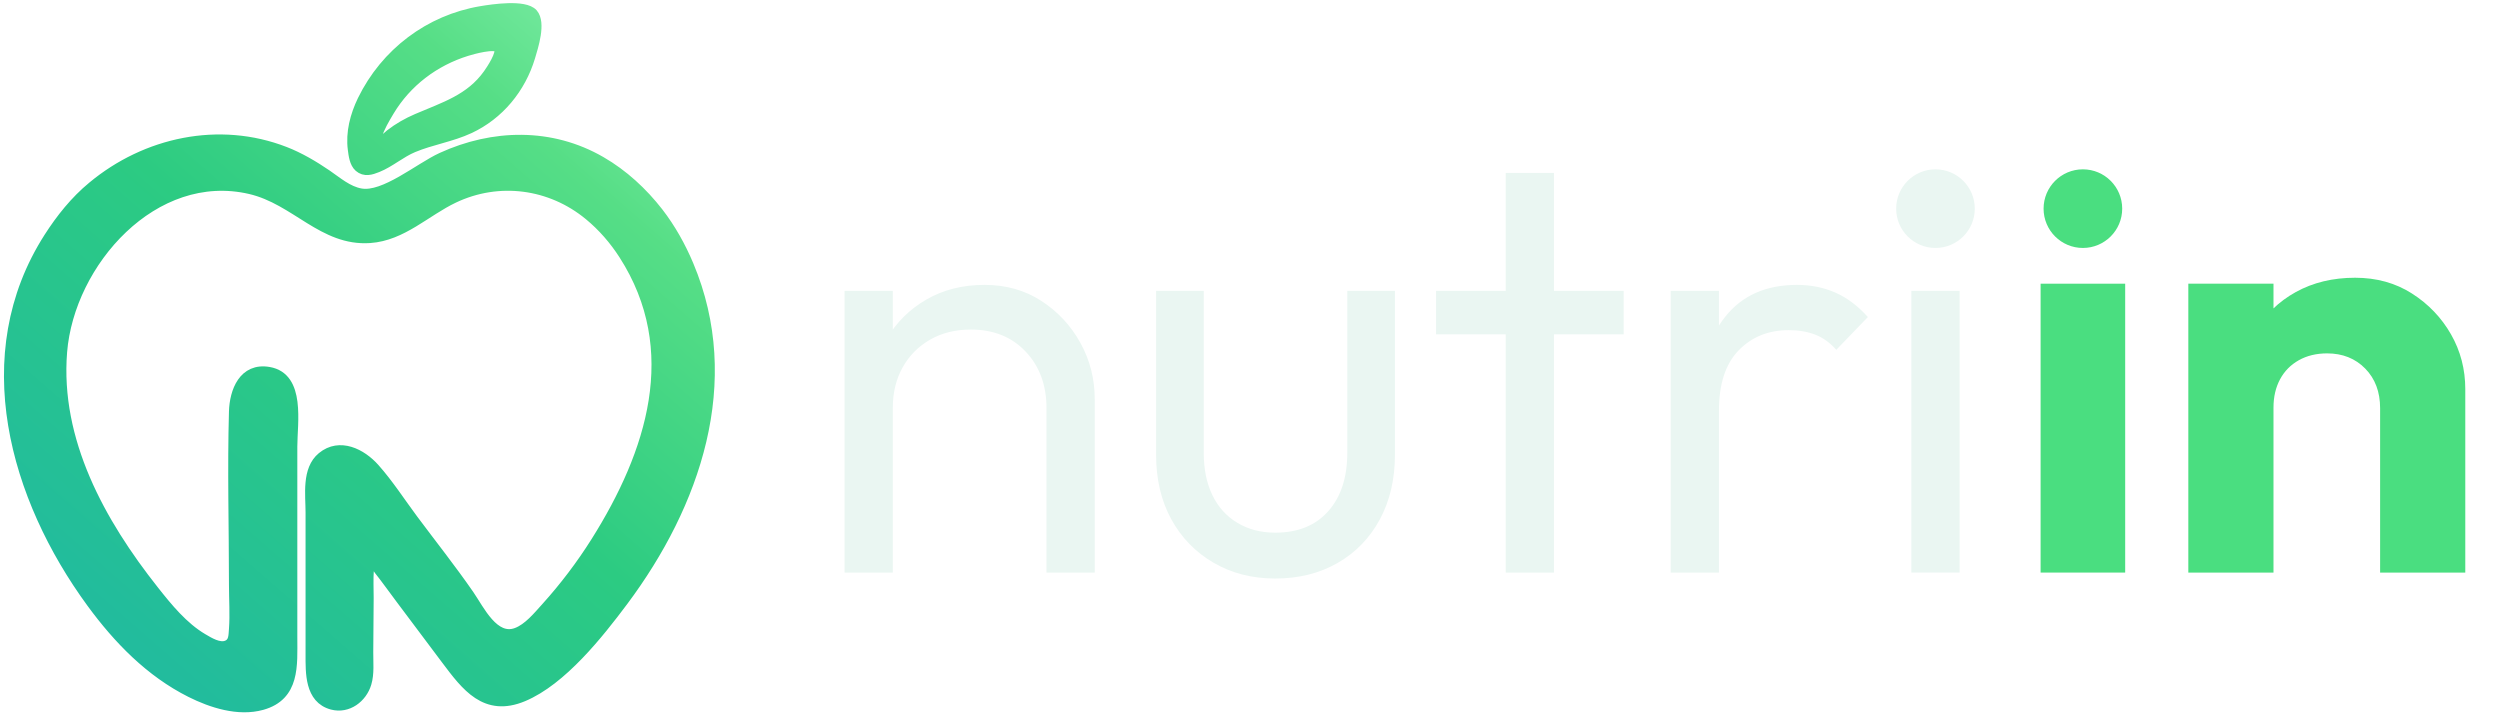
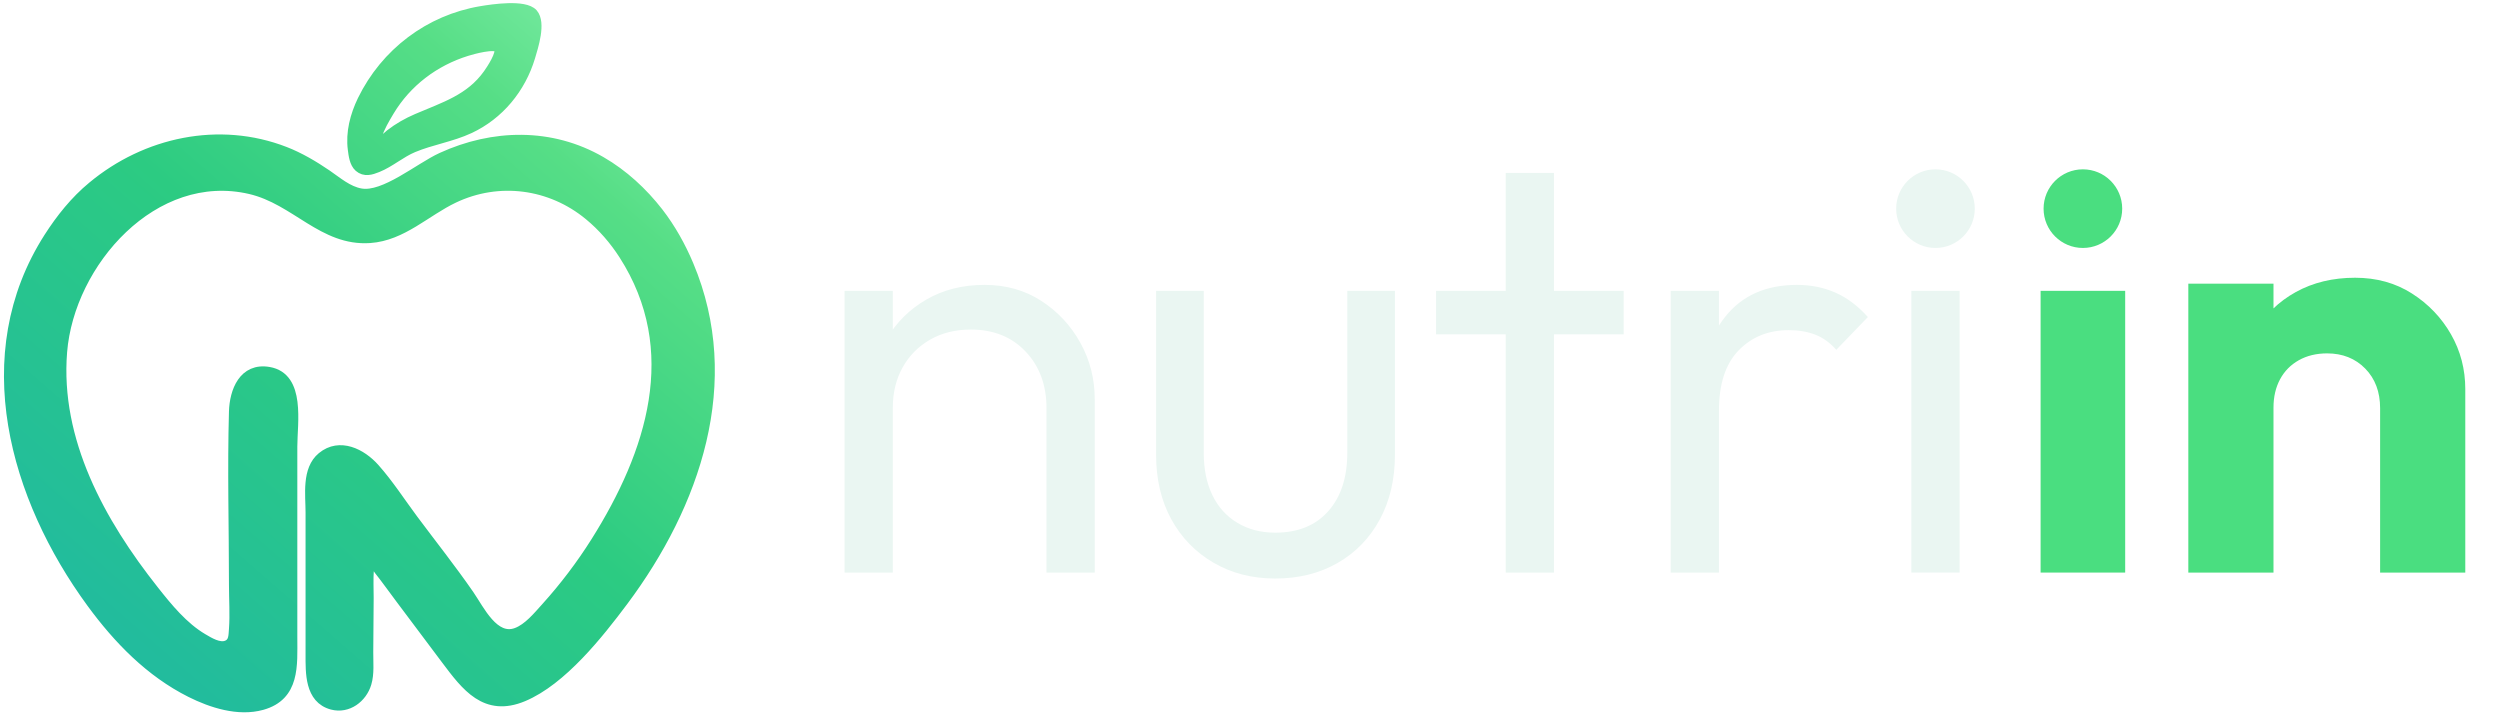
<svg xmlns="http://www.w3.org/2000/svg" viewBox="0 0 3493 1000" role="img" aria-label="Nutriin">
  <defs>
    <linearGradient id="hs" gradientUnits="userSpaceOnUse" x1="260" y1="1040" x2="1000" y2="190">
      <stop offset="0" stop-color="#1FB8A4" />
      <stop offset=".5" stop-color="#2CCB82" />
      <stop offset=".8" stop-color="#56DE86" />
      <stop offset="1" stop-color="#86EFAC" />
    </linearGradient>
  </defs>
  <g transform="translate(-208.29,-203.68) scale(1.15075)">
    <g fill="url(#hs)" fill-rule="evenodd" stroke="url(#hs)" stroke-width="12" stroke-linejoin="round">
      <path d="M293.2,403.4 C272.2,420.7 254.8,442.5 240.2,465.3 C148.8,608.1 198.7,781.4 292.1,909.0 C324.4,953.1 363.2,993.1 412.5,1017.8 C438.0,1030.6 470.4,1041.0 499.0,1033.1 C539.4,1021.9 536.0,984.6 536.0,951.1 C536.0,873.8 536.0,796.4 536.0,719.1 C536.0,690.6 546.1,635.2 507.5,628.5 C476.7,623.1 465.7,652.1 465.0,676.8 C463.0,746.6 465.0,816.9 465.0,886.8 C465.0,904.6 466.3,923.0 465.0,940.8 C464.3,948.7 465.0,957.2 456.3,960.6 C447.0,964.2 434.9,956.7 427.3,952.2 C403.5,938.2 384.7,915.1 367.8,893.7 C302.9,811.7 247.8,712.3 256.5,604.2 C265.3,495.3 367.8,379.4 484.9,406.7 C540.2,419.7 573.1,470.1 630.2,466.1 C669.4,463.4 698.0,433.7 731.9,417.6 C786.5,391.6 849.6,400.0 896.2,438.5 C912.7,452.1 926.8,468.4 938.3,486.3 C1012.7,602.3 971.8,727.6 904.3,834.8 C886.6,862.9 866.3,889.7 844.0,914.4 C834.2,925.2 822.3,940.0 808.1,945.2 C780.8,955.3 763.2,917.3 750.7,899.2 C729.1,868.0 705.4,838.1 682.7,807.7 C667.3,787.0 652.9,764.6 635.8,745.4 C620.0,727.7 593.5,714.1 572.0,731.8 C553.2,747.3 558.0,777.7 558.0,799.2 C558.0,856.6 558.0,913.9 558.0,971.2 C558.0,993.6 556.9,1025.4 584.3,1032.7 C603.2,1037.7 620.7,1024.4 626.0,1006.7 C629.6,994.9 628.1,981.2 628.2,969.0 C628.4,947.0 628.5,925.0 628.7,903.0 C628.7,891.8 628.1,880.3 628.9,869.1 C629.1,867.1 628.0,858.1 631.4,858.1 C634.7,858.2 639.2,866.8 641.0,869.0 C650.1,880.5 658.6,892.5 667.4,904.2 C685.8,928.7 704.2,953.2 722.6,977.8 C747.0,1010.3 770.5,1041.9 816.2,1022.8 C863.3,1003.1 908.0,946.6 937.9,906.6 C1025.4,789.4 1076.9,640.8 1017.2,498.9 C1007.6,476.1 995.6,454.6 980.5,435.0 C961.4,410.4 937.8,388.6 910.8,373.0 C850.2,337.9 779.7,339.6 717.2,368.2 C690.0,380.7 647.6,416.8 619.1,411.8 C603.2,409.0 590.6,397.7 577.7,388.9 C562.0,378.2 544.8,368.0 527.0,361.1 C447.0,330.0 358.0,349.5 293.2,403.4Z M828.1,193.5 C818.1,182.2 778.9,188.1 765.2,190.4 C702.3,200.9 649.0,241.3 621.0,298.7 C612.1,317.2 606.6,337.8 609.3,358.4 C610.2,365.3 611.3,375.0 616.9,379.9 C623.8,385.9 631.6,383.4 639.3,380.3 C654.5,374.2 667.4,362.5 682.8,356.1 C704.8,346.9 729.2,343.3 750.9,333.2 C787.1,316.4 813.4,284.2 824.8,246.3 C828.6,233.5 838.0,204.8 828.1,193.5Z M786.7,235.6 C790.6,241.8 777.4,261.6 773.6,266.9 C751.9,297.5 720.1,306.9 687.3,321.0 C675.5,326.1 664.9,332.1 654.7,340.0 C652.4,341.8 639.0,354.6 636.9,352.1 C635.3,350.2 638.1,344.1 638.7,342.2 C642.0,331.4 648.0,321.5 653.7,311.9 C674.9,276.6 708.4,251.3 747.6,239.1 C754.0,237.1 782.5,229.0 786.7,235.6Z" />
    </g>
  </g>
  <g transform="translate(1123.452,800) scale(0.8322148)">
    <g fill="#EAF6F2">
      <path d="M407 0L407 -276Q407 -334 372 -371Q337 -408 280 -408Q241 -408 211.5 -391Q182 -374 165.5 -344.5Q149 -315 149 -277L114 -296Q114 -350 138.5 -392Q163 -434 205.5 -458.5Q248 -483 303 -483Q357 -483 398.5 -456Q440 -429 464 -385.5Q488 -342 488 -291L488 0ZM68 0L68 -473L149 -473L149 0ZM791 10Q733 10 687.5 -16.5Q642 -43 616.5 -89.5Q591 -136 591 -198L591 -473L671 -473L671 -201Q671 -160 685.5 -130Q700 -100 727.5 -83.5Q755 -67 791 -67Q848 -67 880 -103Q912 -139 912 -201L912 -473L992 -473L992 -198Q992 -136 966.5 -89Q941 -42 895.5 -16Q850 10 791 10ZM1178 0L1178 -671L1259 -671L1259 0ZM1061 -400L1061 -473L1376 -473L1376 -400ZM1455 0L1455 -473L1536 -473L1536 0ZM1536 -272L1504 -286Q1504 -376 1546.5 -429.5Q1589 -483 1667 -483Q1702 -483 1731.5 -470Q1761 -457 1786 -429L1733 -374Q1717 -392 1697.5 -399.5Q1678 -407 1653 -407Q1602 -407 1569 -373Q1536 -339 1536 -272Z" />
      <g transform="translate(1791,0)">
        <path d="M68 0L68 -473L149 -473L149 0Z" />
      </g>
      <circle cx="1899.5" cy="-611" r="66" />
    </g>
    <g fill="#4ADE80">
      <g transform="translate(2020,0)">
-         <path d="M56 0L56 -485L198 -485L198 0Z" />
+         <path d="M56 0L56 -473L198 -473L198 0Z" />
      </g>
      <g transform="translate(2268,0)">
        <path d="M378 0L378 -276Q378 -317 353 -342.5Q328 -368 289 -368Q262 -368 241.5 -356.5Q221 -345 210 -324.5Q199 -304 199 -277L143 -304Q143 -361 168 -404Q193 -447 236.5 -471Q280 -495 336 -495Q390 -495 431.5 -468.5Q473 -442 497 -400Q521 -358 521 -308L521 0ZM56 0L56 -485L199 -485L199 0Z" />
      </g>
      <circle cx="2147.0" cy="-611" r="66" />
    </g>
  </g>
</svg>
